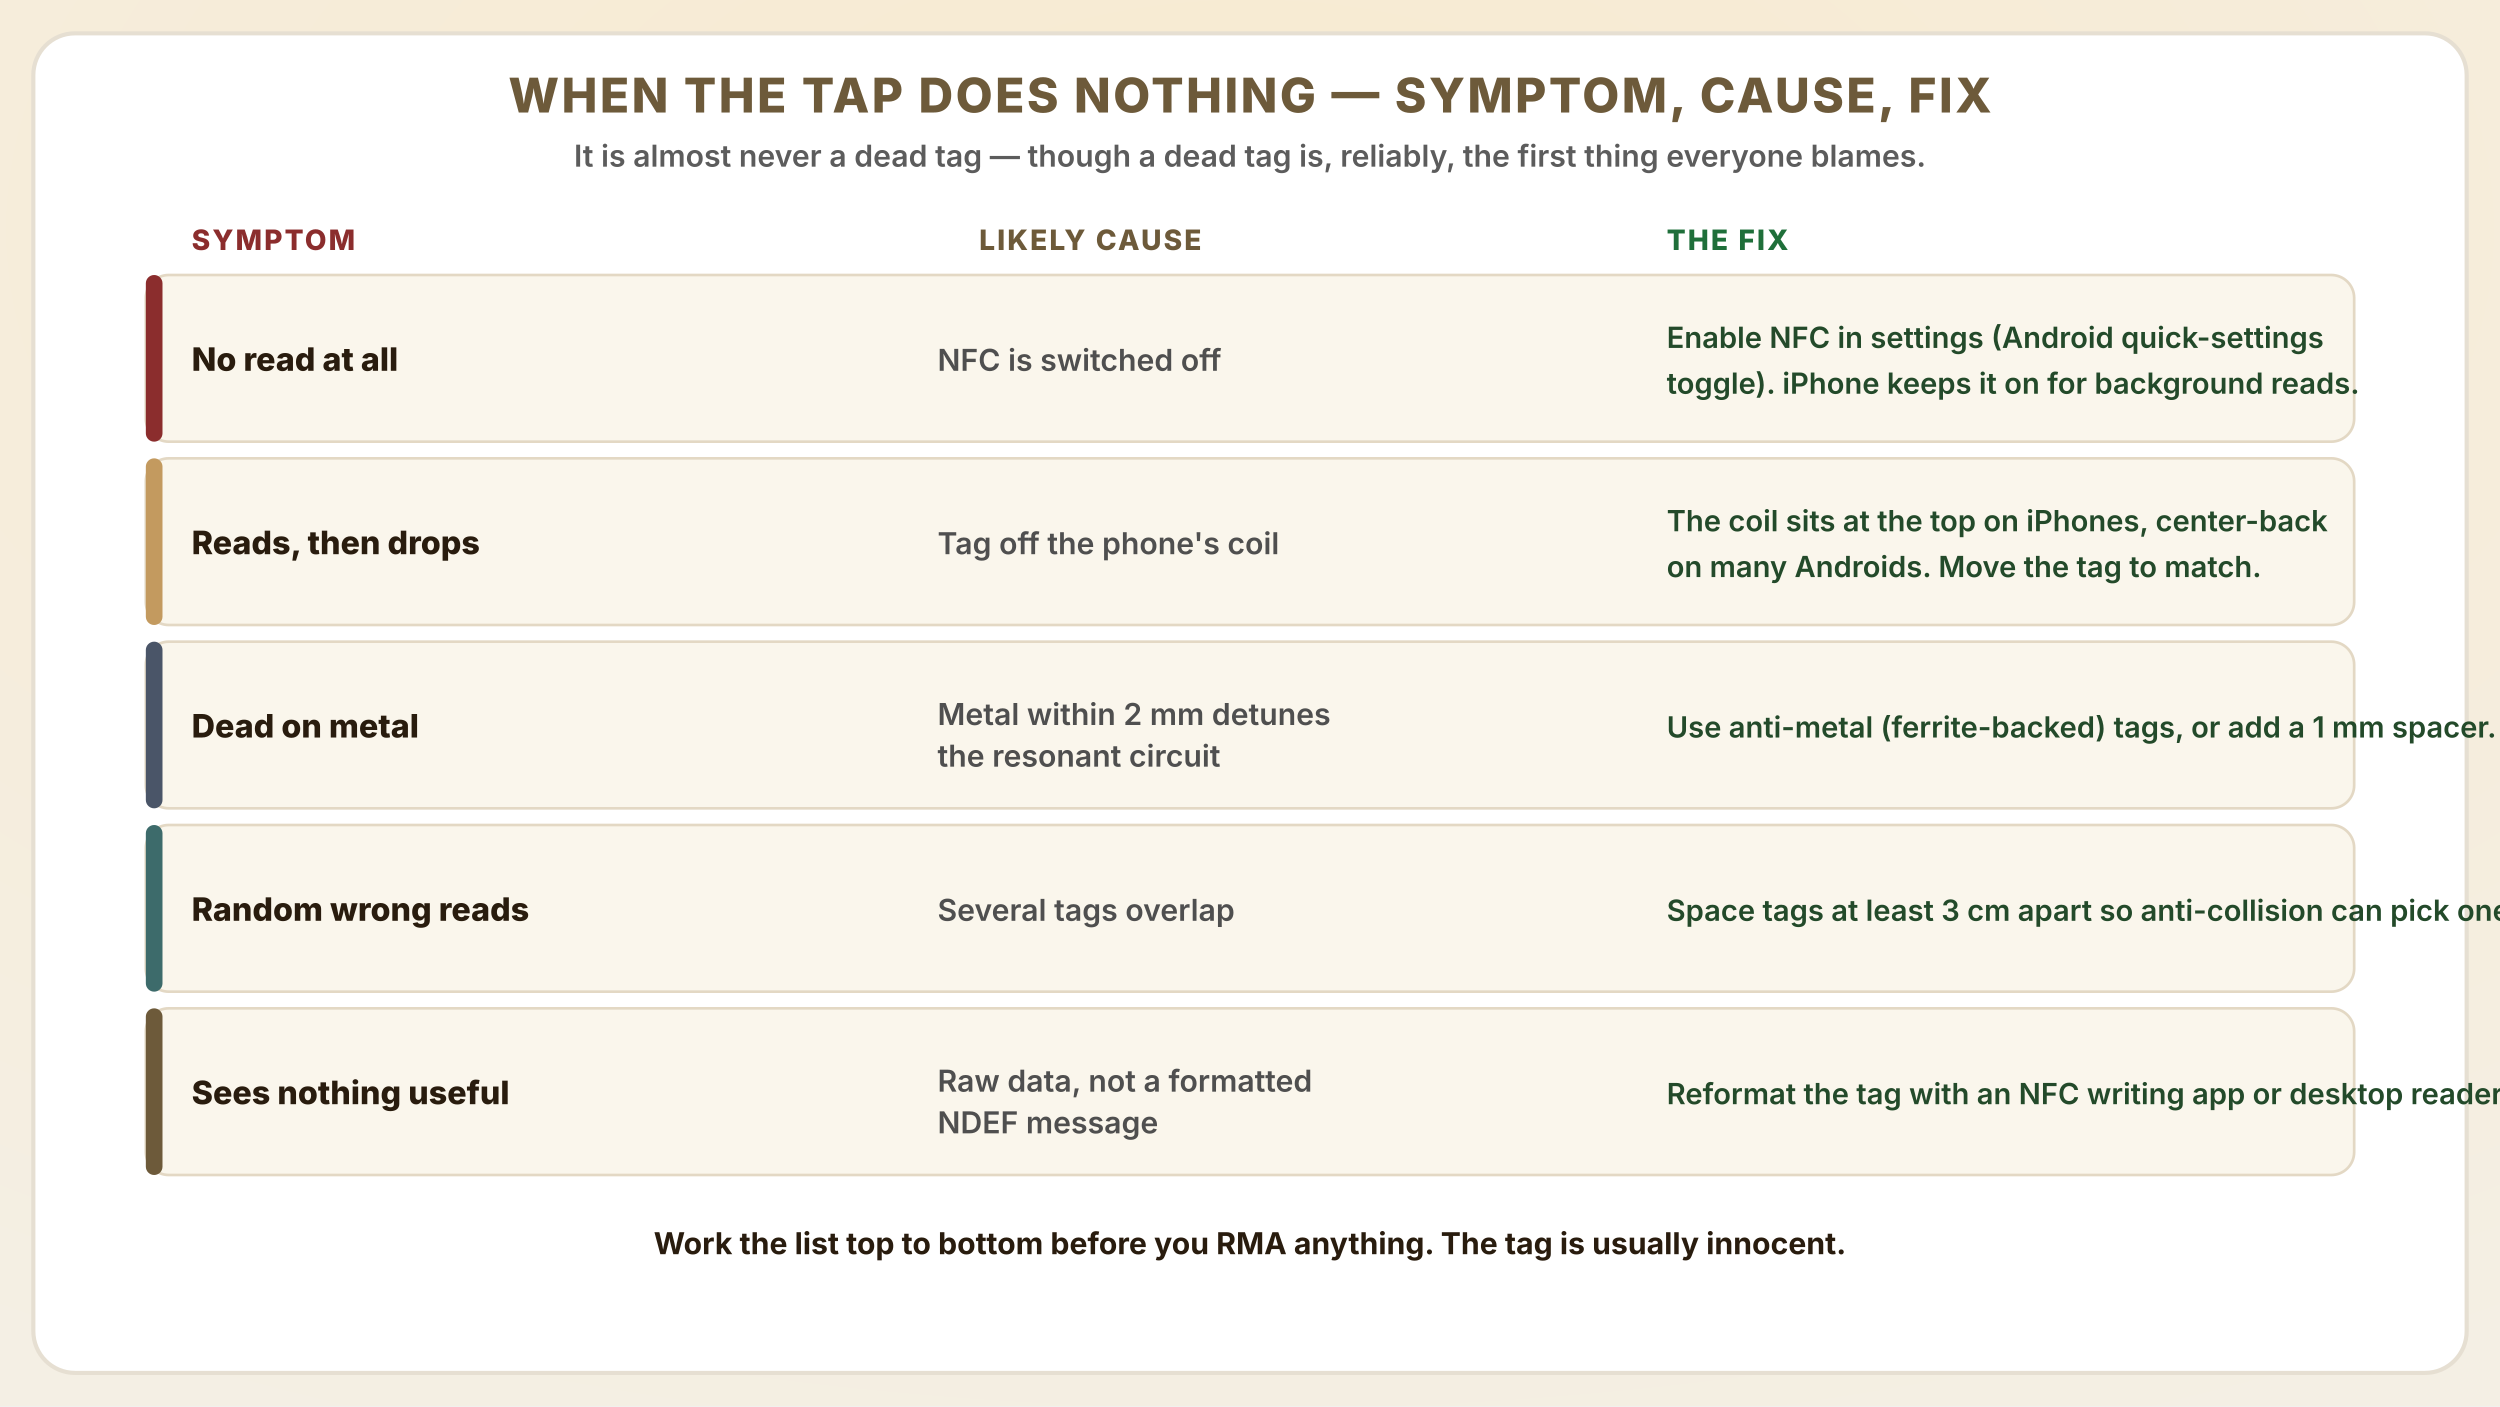
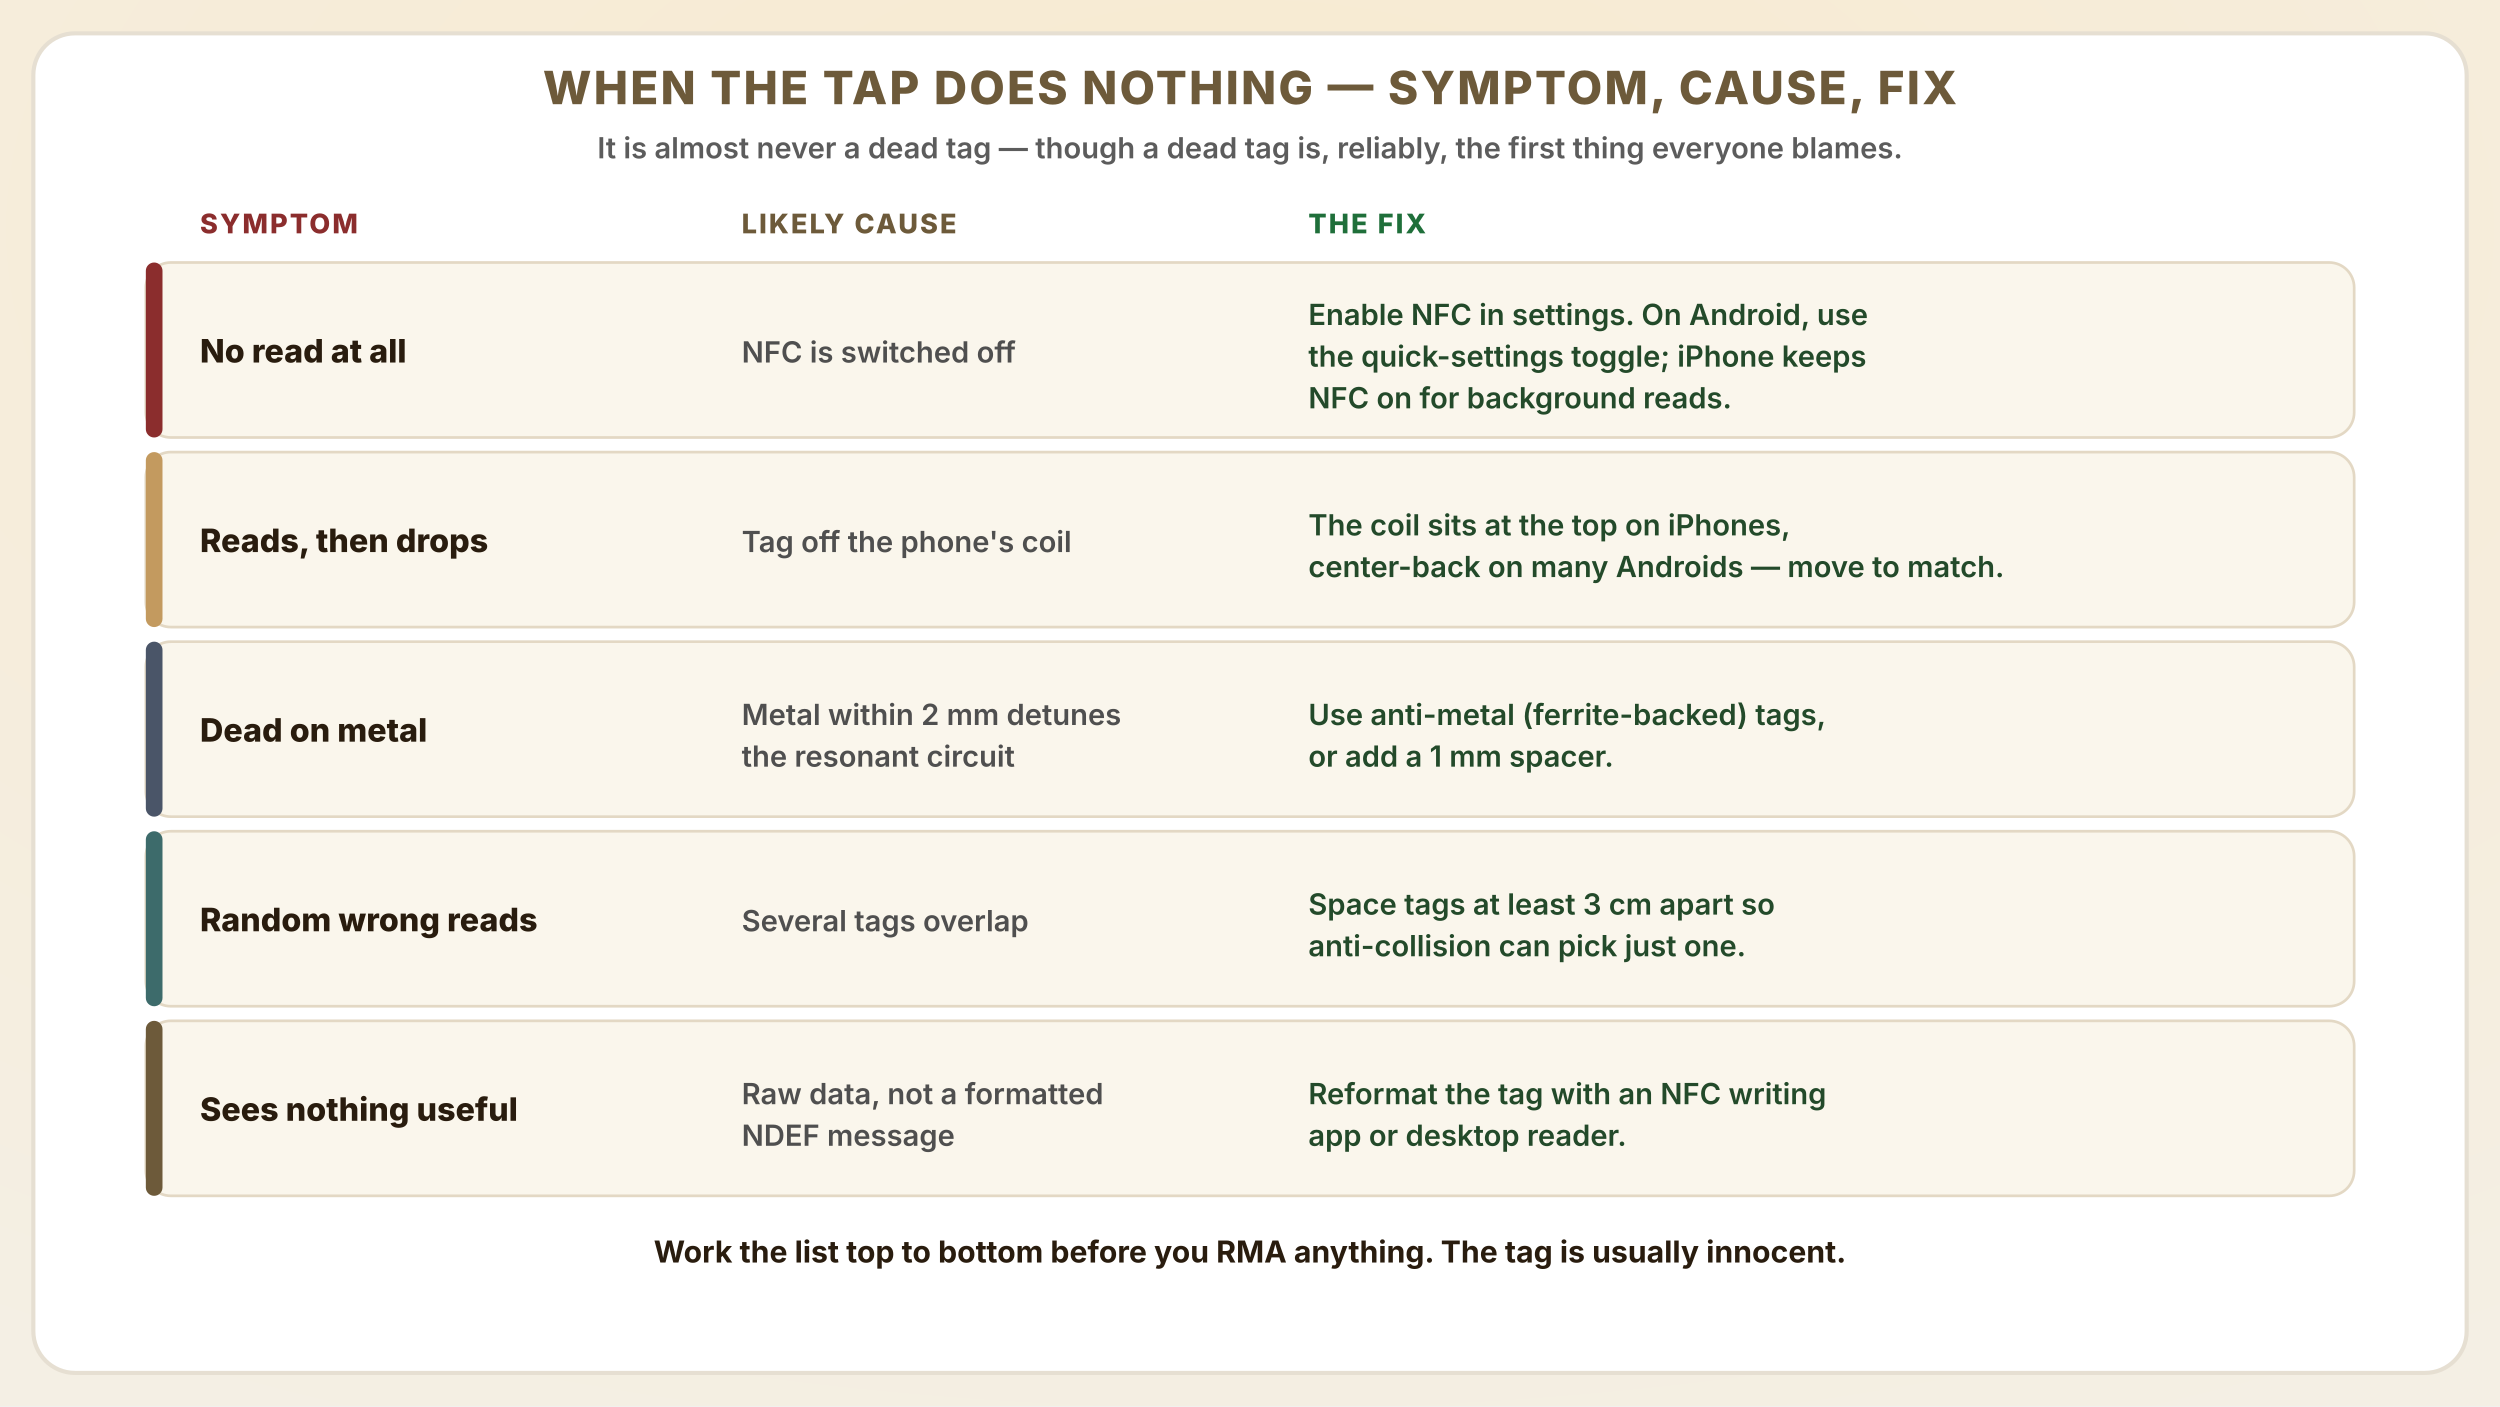
<svg xmlns="http://www.w3.org/2000/svg" viewBox="0 0 1200 675" role="img" aria-labelledby="t d" font-family="Inter, -apple-system, BlinkMacSystemFont, 'Segoe UI', Roboto, sans-serif">
  <defs>
    <radialGradient id="bg" cx="50%" cy="16%" r="94%">
      <stop offset="0%" stop-color="#f8ead0" />
      <stop offset="100%" stop-color="#f4efe4" />
    </radialGradient>
  </defs>
  <rect width="1200" height="675" fill="url(#bg)" />
  <rect x="16" y="16" width="1168" height="643" rx="20" fill="#ffffff" stroke="#e6dfd2" stroke-width="2" />
-   <text x="600" y="54" text-anchor="middle" font-size="23" font-weight="800" letter-spacing="1.2" fill="#6d5a3a">WHEN THE TAP DOES NOTHING — SYMPTOM, CAUSE, FIX</text>
-   <text x="600" y="80" text-anchor="middle" font-size="14.5" font-weight="600" fill="#5c5c5c">It is almost never a dead tag — though a dead tag is, reliably, the first thing everyone blames.</text>
-   <text x="92" y="120" font-size="13.5" font-weight="800" letter-spacing="1" fill="#8b2d2d">SYMPTOM</text>
-   <text x="470" y="120" font-size="13.5" font-weight="800" letter-spacing="1" fill="#6d5a3a">LIKELY CAUSE</text>
-   <text x="800" y="120" font-size="13.5" font-weight="800" letter-spacing="1" fill="#1f6f3a">THE FIX</text>
-   <g>
-     <rect x="70" y="132" width="1060" height="80" rx="11" fill="#faf6ec" stroke="#e3d8c4" stroke-width="1.3" />
-     <rect x="70" y="132" width="8" height="80" rx="4" fill="#8b2d2d" />
-     <text x="92" y="178" font-size="15.5" font-weight="800" fill="#291c0e">No read at all</text>
-     <text x="450" y="178" font-size="14.5" font-weight="600" fill="#4f4f4f">NFC is switched off</text>
-     <text x="800" y="167" font-size="14" font-weight="600" fill="#234a2a">Enable NFC in settings (Android quick-settings</text>
-     <text x="800" y="189" font-size="14" font-weight="600" fill="#234a2a">toggle). iPhone keeps it on for background reads.</text>
-     <rect x="70" y="220" width="1060" height="80" rx="11" fill="#faf6ec" stroke="#e3d8c4" stroke-width="1.3" />
-     <rect x="70" y="220" width="8" height="80" rx="4" fill="#c39a5f" />
-     <text x="92" y="266" font-size="15.5" font-weight="800" fill="#291c0e">Reads, then drops</text>
-     <text x="450" y="266" font-size="14.5" font-weight="600" fill="#4f4f4f">Tag off the phone's coil</text>
-     <text x="800" y="255" font-size="14" font-weight="600" fill="#234a2a">The coil sits at the top on iPhones, center-back</text>
-     <text x="800" y="277" font-size="14" font-weight="600" fill="#234a2a">on many Androids. Move the tag to match.</text>
-     <rect x="70" y="308" width="1060" height="80" rx="11" fill="#faf6ec" stroke="#e3d8c4" stroke-width="1.3" />
-     <rect x="70" y="308" width="8" height="80" rx="4" fill="#4a5568" />
-     <text x="92" y="354" font-size="15.5" font-weight="800" fill="#291c0e">Dead on metal</text>
-     <text x="450" y="348" font-size="14.5" font-weight="600" fill="#4f4f4f">Metal within 2 mm detunes</text>
-     <text x="450" y="368" font-size="14.5" font-weight="600" fill="#4f4f4f">the resonant circuit</text>
-     <text x="800" y="354" font-size="14" font-weight="600" fill="#234a2a">Use anti-metal (ferrite-backed) tags, or add a 1 mm spacer.</text>
-     <rect x="70" y="396" width="1060" height="80" rx="11" fill="#faf6ec" stroke="#e3d8c4" stroke-width="1.3" />
-     <rect x="70" y="396" width="8" height="80" rx="4" fill="#3d6b6b" />
-     <text x="92" y="442" font-size="15.5" font-weight="800" fill="#291c0e">Random wrong reads</text>
-     <text x="450" y="442" font-size="14.5" font-weight="600" fill="#4f4f4f">Several tags overlap</text>
-     <text x="800" y="442" font-size="14" font-weight="600" fill="#234a2a">Space tags at least 3 cm apart so anti-collision can pick one.</text>
-     <rect x="70" y="484" width="1060" height="80" rx="11" fill="#faf6ec" stroke="#e3d8c4" stroke-width="1.3" />
-     <rect x="70" y="484" width="8" height="80" rx="4" fill="#6d5a3a" />
-     <text x="92" y="530" font-size="15.5" font-weight="800" fill="#291c0e">Sees nothing useful</text>
-     <text x="450" y="524" font-size="14.5" font-weight="600" fill="#4f4f4f">Raw data, not a formatted</text>
-     <text x="450" y="544" font-size="14.5" font-weight="600" fill="#4f4f4f">NDEF message</text>
-     <text x="800" y="530" font-size="14" font-weight="600" fill="#234a2a">Reformat the tag with an NFC writing app or desktop reader.</text>
-   </g>
-   <text x="600" y="602" text-anchor="middle" font-size="14.5" font-weight="700" fill="#291c0e">Work the list top to bottom before you RMA anything. The tag is usually innocent.</text>
+   <text x="600" y="50" text-anchor="middle" font-size="22" font-weight="800" letter-spacing="1.1" fill="#6d5a3a">WHEN THE TAP DOES NOTHING — SYMPTOM, CAUSE, FIX</text>
+   <text x="600" y="76" text-anchor="middle" font-size="14" font-weight="600" fill="#5c5c5c">It is almost never a dead tag — though a dead tag is, reliably, the first thing everyone blames.</text>
+   <text x="96" y="112" font-size="13" font-weight="800" letter-spacing="1" fill="#8b2d2d">SYMPTOM</text>
+   <text x="356" y="112" font-size="13" font-weight="800" letter-spacing="1" fill="#6d5a3a">LIKELY CAUSE</text>
+   <text x="628" y="112" font-size="13" font-weight="800" letter-spacing="1" fill="#1f6f3a">THE FIX</text>
+   <rect x="70" y="126" width="1060" height="84" rx="12" fill="#faf6ec" stroke="#e3d8c4" stroke-width="1.3" />
+   <rect x="70" y="126" width="8" height="84" rx="4" fill="#8b2d2d" />
+   <text x="96" y="174" font-size="15.5" font-weight="800" fill="#291c0e">No read at all</text>
+   <text x="356" y="174" font-size="14" font-weight="600" fill="#4f4f4f">NFC is switched off</text>
+   <text x="628" y="156" font-size="14" font-weight="600" fill="#234a2a">Enable NFC in settings. On Android, use</text>
+   <text x="628" y="176" font-size="14" font-weight="600" fill="#234a2a">the quick-settings toggle; iPhone keeps</text>
+   <text x="628" y="196" font-size="14" font-weight="600" fill="#234a2a">NFC on for background reads.</text>
+   <rect x="70" y="217" width="1060" height="84" rx="12" fill="#faf6ec" stroke="#e3d8c4" stroke-width="1.3" />
+   <rect x="70" y="217" width="8" height="84" rx="4" fill="#c39a5f" />
+   <text x="96" y="265" font-size="15.5" font-weight="800" fill="#291c0e">Reads, then drops</text>
+   <text x="356" y="265" font-size="14" font-weight="600" fill="#4f4f4f">Tag off the phone's coil</text>
+   <text x="628" y="257" font-size="14" font-weight="600" fill="#234a2a">The coil sits at the top on iPhones,</text>
+   <text x="628" y="277" font-size="14" font-weight="600" fill="#234a2a">center-back on many Androids — move to match.</text>
+   <rect x="70" y="308" width="1060" height="84" rx="12" fill="#faf6ec" stroke="#e3d8c4" stroke-width="1.3" />
+   <rect x="70" y="308" width="8" height="84" rx="4" fill="#4a5568" />
+   <text x="96" y="356" font-size="15.5" font-weight="800" fill="#291c0e">Dead on metal</text>
+   <text x="356" y="348" font-size="14" font-weight="600" fill="#4f4f4f">Metal within 2 mm detunes</text>
+   <text x="356" y="368" font-size="14" font-weight="600" fill="#4f4f4f">the resonant circuit</text>
+   <text x="628" y="348" font-size="14" font-weight="600" fill="#234a2a">Use anti-metal (ferrite-backed) tags,</text>
+   <text x="628" y="368" font-size="14" font-weight="600" fill="#234a2a">or add a 1 mm spacer.</text>
+   <rect x="70" y="399" width="1060" height="84" rx="12" fill="#faf6ec" stroke="#e3d8c4" stroke-width="1.3" />
+   <rect x="70" y="399" width="8" height="84" rx="4" fill="#3d6b6b" />
+   <text x="96" y="447" font-size="15.5" font-weight="800" fill="#291c0e">Random wrong reads</text>
+   <text x="356" y="447" font-size="14" font-weight="600" fill="#4f4f4f">Several tags overlap</text>
+   <text x="628" y="439" font-size="14" font-weight="600" fill="#234a2a">Space tags at least 3 cm apart so</text>
+   <text x="628" y="459" font-size="14" font-weight="600" fill="#234a2a">anti-collision can pick just one.</text>
+   <rect x="70" y="490" width="1060" height="84" rx="12" fill="#faf6ec" stroke="#e3d8c4" stroke-width="1.3" />
+   <rect x="70" y="490" width="8" height="84" rx="4" fill="#6d5a3a" />
+   <text x="96" y="538" font-size="15.5" font-weight="800" fill="#291c0e">Sees nothing useful</text>
+   <text x="356" y="530" font-size="14" font-weight="600" fill="#4f4f4f">Raw data, not a formatted</text>
+   <text x="356" y="550" font-size="14" font-weight="600" fill="#4f4f4f">NDEF message</text>
+   <text x="628" y="530" font-size="14" font-weight="600" fill="#234a2a">Reformat the tag with an NFC writing</text>
+   <text x="628" y="550" font-size="14" font-weight="600" fill="#234a2a">app or desktop reader.</text>
+   <text x="600" y="606" text-anchor="middle" font-size="14.5" font-weight="700" fill="#291c0e">Work the list top to bottom before you RMA anything. The tag is usually innocent.</text>
</svg>
